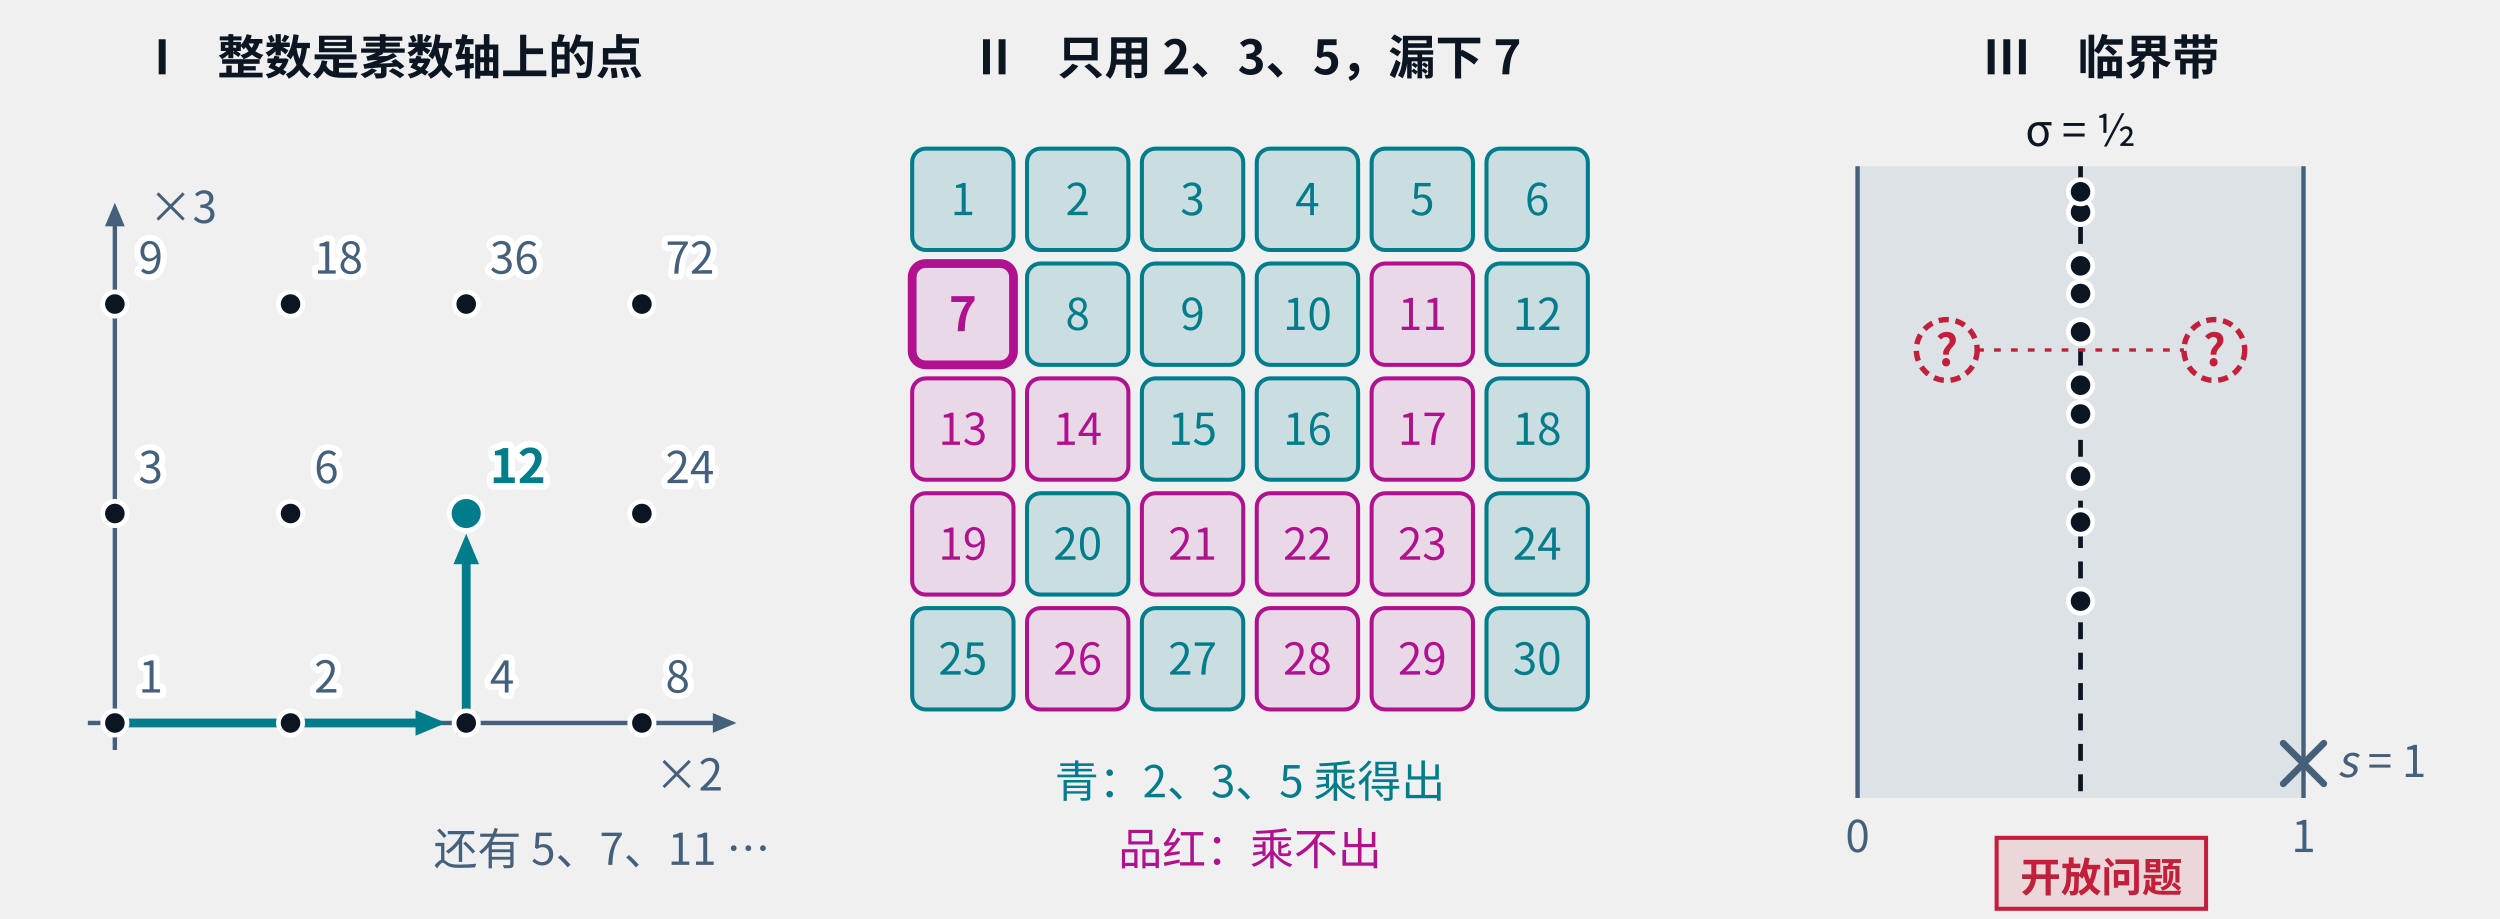
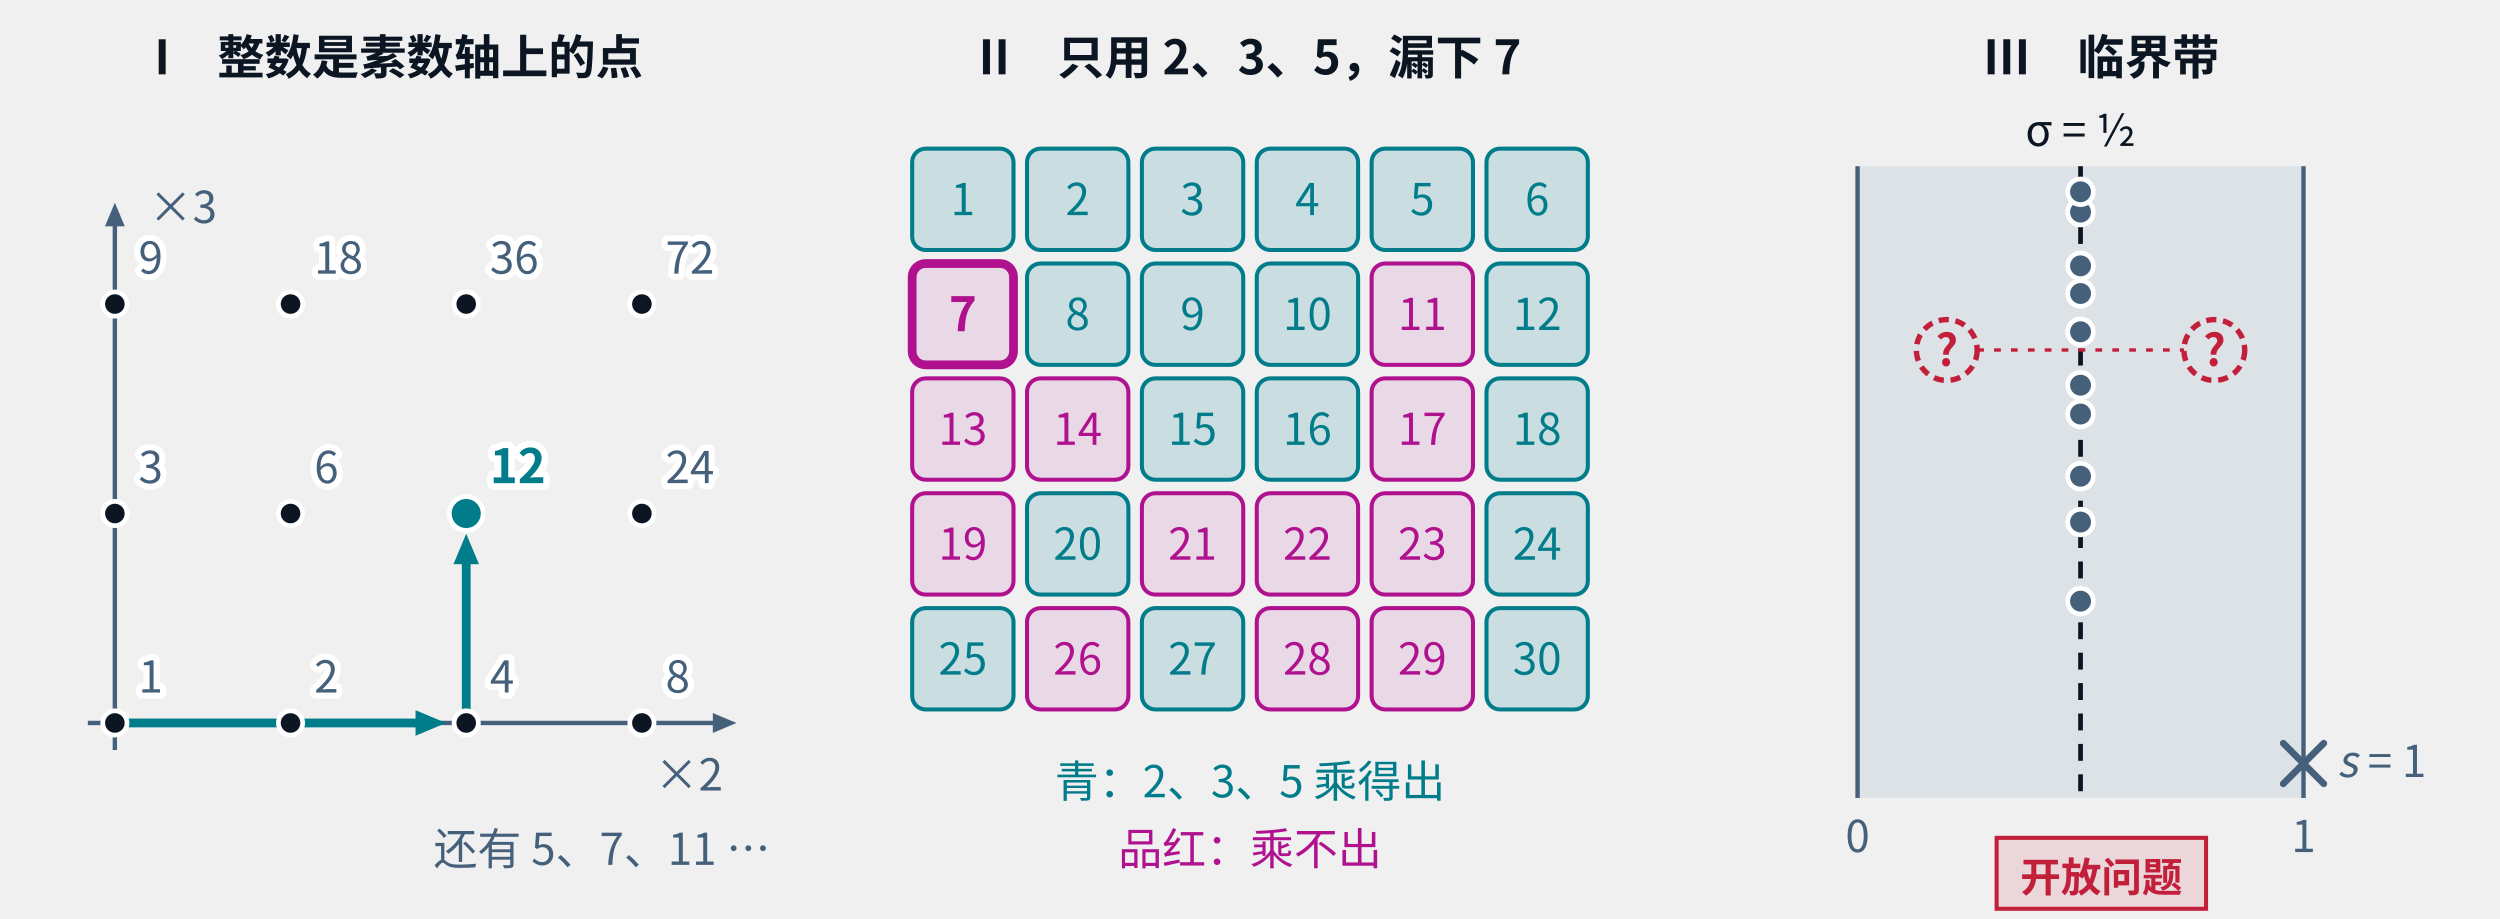
- <svg xmlns="http://www.w3.org/2000/svg" class="tr-fig" data-tr-fig="ch22-overview" data-lang="zh" data-wrap="1" viewBox="0 0 740 272" width="740" height="272" font-family="'Noto Sans SC', 'Noto Sans CJK SC', 'Source Sans 3', 'PingFang SC', 'Microsoft YaHei', system-ui, sans-serif" role="img" aria-label="三栏。第一栏：横轴每走一步乘 2，竖轴每走一步乘 3，格点上标着 1、2、4、8、3、6、12、24、9、18、36、72；两支青色箭头先横走两步、再竖走一步，到达 12 = 2² × 3。第二栏：1 到 30 排成方格，能只用 2、3、5 乘出来的格子是青色，其余是品红，第一个品红格是 7。第三栏：竖着的临界带夹在 σ = 0 与 σ = 1 之间，中间是虚线 σ = ½，s = 1 处打着叉（极点）；十个零点从下往上都落在虚线上；虚线两侧同一高度各有一个红色虚线圈和问号，用红色细虚线连着，表示离线零点若有，必成对出现；下方的红色标签写着“开放问题”。">
+ <svg xmlns="http://www.w3.org/2000/svg" class="tr-fig" data-tr-fig="ch22-overview" data-lang="zh" data-wrap="1" viewBox="0 0 740 272" width="740" height="272" font-family="'Noto Sans SC', 'Noto Sans CJK SC', 'Source Sans 3', 'PingFang SC', 'Microsoft YaHei', system-ui, sans-serif" role="img" aria-label="三栏。第一栏：横轴每走一步乘 2，竖轴每走一步乘 3，格点上标着 1、2、4、8、3、6、12、24、9、18、36、72；两支青色箭头先横走两步、再竖走一步，到达 12 = 2² × 3。第二栏：1 到 30 排成方格，能只用 2、3、5 乘出来的格子是青色，其余是品红，第一个品红格是 7。第三栏：竖着的临界带夹在 σ = 0 与 σ = 1 之间，中间是虚线 σ = ½，s = 1 处打着叉（极点）；十个灰色的零点从下往上都落在虚线上；虚线两侧同一高度各有一个红色虚线圈和问号，用红色细虚线连着，表示离线零点若有，必成对出现；下方的红色标签写着“开放问题”。">
  <style>.ts-ink{stroke:#0b1622}.tf-ink{fill:#0b1622}.ts-dim{stroke:#45607a}.tf-dim{fill:#45607a}.ts-faint{stroke:#9db3c4}.tf-faint{fill:#9db3c4}.ts-edge{stroke:#b9d0dd}.tf-edge{fill:#b9d0dd}.ts-hot{stroke:#5f9bb5}.tf-hot{fill:#5f9bb5}.ts-bg{stroke:#ffffff}.tf-bg{fill:#ffffff}.ts-panel{stroke:#eef5f9}.tf-panel{fill:#eef5f9}.ts-sheet{stroke:#f7fbfd}.tf-sheet{fill:#f7fbfd}.ts-cyan{stroke:#007c8a}.tf-cyan{fill:#007c8a}.ts-magenta{stroke:#b0128f}.tf-magenta{fill:#b0128f}.ts-amber{stroke:#946200}.tf-amber{fill:#946200}.ts-violet{stroke:#5a45c8}.tf-violet{fill:#5a45c8}.ts-ok{stroke:#087a4c}.tf-ok{fill:#087a4c}.ts-warn{stroke:#c21f3a}.tf-warn{fill:#c21f3a}.ts-blue{stroke:#1d5fd0}.tf-blue{fill:#1d5fd0}.ts-orange{stroke:#b85410}.tf-orange{fill:#b85410}.ts-sigma{stroke:#28405a}.tf-sigma{fill:#28405a}@media (prefers-color-scheme:dark){.ts-ink{stroke:#d4efff}.tf-ink{fill:#d4efff}.ts-dim{stroke:#6f8ea5}.tf-dim{fill:#6f8ea5}.ts-faint{stroke:#34506a}.tf-faint{fill:#34506a}.ts-edge{stroke:#143049}.tf-edge{fill:#143049}.ts-hot{stroke:#1f5d7c}.tf-hot{fill:#1f5d7c}.ts-bg{stroke:#03060c}.tf-bg{fill:#03060c}.ts-panel{stroke:#07101b}.tf-panel{fill:#07101b}.ts-sheet{stroke:#050c16}.tf-sheet{fill:#050c16}.ts-cyan{stroke:#19f0ff}.tf-cyan{fill:#19f0ff}.ts-magenta{stroke:#ff2fd0}.tf-magenta{fill:#ff2fd0}.ts-amber{stroke:#ffc83d}.tf-amber{fill:#ffc83d}.ts-violet{stroke:#9d8cff}.tf-violet{fill:#9d8cff}.ts-ok{stroke:#46ffb2}.tf-ok{fill:#46ffb2}.ts-warn{stroke:#ff5064}.tf-warn{fill:#ff5064}.ts-blue{stroke:#2a7bff}.tf-blue{fill:#2a7bff}.ts-orange{stroke:#ff8a3c}.tf-orange{fill:#ff8a3c}.ts-sigma{stroke:#cfe3ff}.tf-sigma{fill:#cfe3ff}}</style>
  <svg class="tr-fig-panel" x="0" y="0" width="236" height="272" viewBox="0 0 236 272">
    <text class="tf-ink" x="118" y="22" font-size="14" text-anchor="middle" font-weight="600">I　整数是素数轴上的点</text>
    <line x1="26" y1="214" x2="212.05" y2="214" class="ts-dim" stroke-width="1.3" fill="none" />
    <path d="M218 214 L211 216.94 L211 211.06Z" class="tf-dim" />
    <line x1="34" y1="222" x2="34" y2="65.95" class="ts-dim" stroke-width="1.3" fill="none" />
    <path d="M34 60 L36.94 67 L31.06 67Z" class="tf-dim" />
    <text class="tf-dim" x="214" y="234" font-size="13" text-anchor="end">×2</text>
    <text class="tf-dim" x="44" y="66" font-size="13">×3</text>
    <line x1="34" y1="214" x2="124.35" y2="214" class="ts-cyan" stroke-width="2.6" fill="none" />
    <path d="M132 214 L123 217.78 L123 210.22Z" class="tf-cyan" />
    <line x1="138" y1="214" x2="138" y2="165.65" class="ts-cyan" stroke-width="2.6" fill="none" />
    <path d="M138 158 L141.78 167 L134.22 167Z" class="tf-cyan" />
    <circle cx="34" cy="214" r="3.6" class="ts-bg tf-ink" stroke-width="1.4" />
    <text class="tf-dim ts-bg" x="41" y="205" font-size="13" stroke-width="3.64" stroke-linejoin="round" paint-order="stroke">1</text>
    <circle cx="34" cy="152" r="3.6" class="ts-bg tf-ink" stroke-width="1.4" />
    <text class="tf-dim ts-bg" x="41" y="143" font-size="13" stroke-width="3.64" stroke-linejoin="round" paint-order="stroke">3</text>
    <circle cx="34" cy="90" r="3.6" class="ts-bg tf-ink" stroke-width="1.4" />
    <text class="tf-dim ts-bg" x="41" y="81" font-size="13" stroke-width="3.64" stroke-linejoin="round" paint-order="stroke">9</text>
    <circle cx="86" cy="214" r="3.6" class="ts-bg tf-ink" stroke-width="1.4" />
    <text class="tf-dim ts-bg" x="93" y="205" font-size="13" stroke-width="3.64" stroke-linejoin="round" paint-order="stroke">2</text>
    <circle cx="86" cy="152" r="3.6" class="ts-bg tf-ink" stroke-width="1.4" />
    <text class="tf-dim ts-bg" x="93" y="143" font-size="13" stroke-width="3.64" stroke-linejoin="round" paint-order="stroke">6</text>
    <circle cx="86" cy="90" r="3.6" class="ts-bg tf-ink" stroke-width="1.4" />
    <text class="tf-dim ts-bg" x="93" y="81" font-size="13" stroke-width="3.64" stroke-linejoin="round" paint-order="stroke">18</text>
    <circle cx="138" cy="214" r="3.6" class="ts-bg tf-ink" stroke-width="1.4" />
    <text class="tf-dim ts-bg" x="145" y="205" font-size="13" stroke-width="3.64" stroke-linejoin="round" paint-order="stroke">4</text>
    <circle cx="138" cy="152" r="5" class="ts-bg tf-cyan" stroke-width="1.4" />
    <text class="tf-cyan ts-bg" x="145" y="143" font-size="14" font-weight="600" stroke-width="3.92" stroke-linejoin="round" paint-order="stroke">12</text>
    <circle cx="138" cy="90" r="3.6" class="ts-bg tf-ink" stroke-width="1.4" />
    <text class="tf-dim ts-bg" x="145" y="81" font-size="13" stroke-width="3.64" stroke-linejoin="round" paint-order="stroke">36</text>
    <circle cx="190" cy="214" r="3.6" class="ts-bg tf-ink" stroke-width="1.4" />
    <text class="tf-dim ts-bg" x="197" y="205" font-size="13" stroke-width="3.64" stroke-linejoin="round" paint-order="stroke">8</text>
    <circle cx="190" cy="152" r="3.6" class="ts-bg tf-ink" stroke-width="1.4" />
    <text class="tf-dim ts-bg" x="197" y="143" font-size="13" stroke-width="3.64" stroke-linejoin="round" paint-order="stroke">24</text>
    <circle cx="190" cy="90" r="3.6" class="ts-bg tf-ink" stroke-width="1.4" />
    <text class="tf-dim ts-bg" x="197" y="81" font-size="13" stroke-width="3.64" stroke-linejoin="round" paint-order="stroke">72</text>
    <text class="tf-dim" x="228" y="256" font-size="13" text-anchor="end">还有 5、7、11 …</text>
  </svg>
  <svg class="tr-fig-panel" x="252" y="0" width="236" height="272" viewBox="0 0 236 272">
    <text class="tf-ink" x="118" y="22" font-size="14" text-anchor="middle" font-weight="600">II　只用 2、3、5，漏下 7</text>
    <rect x="18" y="44" width="30" height="30" rx="4" class="ts-cyan tf-cyan" stroke-width="1.2" fill-opacity="0.16" />
    <text class="tf-cyan" x="33" y="63.68" font-size="13" text-anchor="middle">1</text>
    <rect x="52" y="44" width="30" height="30" rx="4" class="ts-cyan tf-cyan" stroke-width="1.2" fill-opacity="0.16" />
    <text class="tf-cyan" x="67" y="63.68" font-size="13" text-anchor="middle">2</text>
    <rect x="86" y="44" width="30" height="30" rx="4" class="ts-cyan tf-cyan" stroke-width="1.2" fill-opacity="0.16" />
    <text class="tf-cyan" x="101" y="63.68" font-size="13" text-anchor="middle">3</text>
    <rect x="120" y="44" width="30" height="30" rx="4" class="ts-cyan tf-cyan" stroke-width="1.2" fill-opacity="0.16" />
    <text class="tf-cyan" x="135" y="63.68" font-size="13" text-anchor="middle">4</text>
    <rect x="154" y="44" width="30" height="30" rx="4" class="ts-cyan tf-cyan" stroke-width="1.2" fill-opacity="0.16" />
    <text class="tf-cyan" x="169" y="63.68" font-size="13" text-anchor="middle">5</text>
    <rect x="188" y="44" width="30" height="30" rx="4" class="ts-cyan tf-cyan" stroke-width="1.2" fill-opacity="0.16" />
    <text class="tf-cyan" x="203" y="63.68" font-size="13" text-anchor="middle">6</text>
    <rect x="18" y="78" width="30" height="30" rx="4" class="ts-magenta tf-magenta" stroke-width="2.6" fill-opacity="0.1" />
    <text class="tf-magenta" x="33" y="98.04" font-size="14" text-anchor="middle" font-weight="600">7</text>
    <rect x="52" y="78" width="30" height="30" rx="4" class="ts-cyan tf-cyan" stroke-width="1.2" fill-opacity="0.16" />
    <text class="tf-cyan" x="67" y="97.68" font-size="13" text-anchor="middle">8</text>
    <rect x="86" y="78" width="30" height="30" rx="4" class="ts-cyan tf-cyan" stroke-width="1.2" fill-opacity="0.16" />
    <text class="tf-cyan" x="101" y="97.68" font-size="13" text-anchor="middle">9</text>
    <rect x="120" y="78" width="30" height="30" rx="4" class="ts-cyan tf-cyan" stroke-width="1.2" fill-opacity="0.16" />
    <text class="tf-cyan" x="135" y="97.68" font-size="13" text-anchor="middle">10</text>
    <rect x="154" y="78" width="30" height="30" rx="4" class="ts-magenta tf-magenta" stroke-width="1.2" fill-opacity="0.1" />
    <text class="tf-magenta" x="169" y="97.68" font-size="13" text-anchor="middle">11</text>
    <rect x="188" y="78" width="30" height="30" rx="4" class="ts-cyan tf-cyan" stroke-width="1.2" fill-opacity="0.16" />
    <text class="tf-cyan" x="203" y="97.68" font-size="13" text-anchor="middle">12</text>
    <rect x="18" y="112" width="30" height="30" rx="4" class="ts-magenta tf-magenta" stroke-width="1.2" fill-opacity="0.1" />
    <text class="tf-magenta" x="33" y="131.68" font-size="13" text-anchor="middle">13</text>
    <rect x="52" y="112" width="30" height="30" rx="4" class="ts-magenta tf-magenta" stroke-width="1.2" fill-opacity="0.1" />
    <text class="tf-magenta" x="67" y="131.68" font-size="13" text-anchor="middle">14</text>
    <rect x="86" y="112" width="30" height="30" rx="4" class="ts-cyan tf-cyan" stroke-width="1.2" fill-opacity="0.16" />
    <text class="tf-cyan" x="101" y="131.68" font-size="13" text-anchor="middle">15</text>
    <rect x="120" y="112" width="30" height="30" rx="4" class="ts-cyan tf-cyan" stroke-width="1.2" fill-opacity="0.16" />
    <text class="tf-cyan" x="135" y="131.68" font-size="13" text-anchor="middle">16</text>
    <rect x="154" y="112" width="30" height="30" rx="4" class="ts-magenta tf-magenta" stroke-width="1.2" fill-opacity="0.1" />
    <text class="tf-magenta" x="169" y="131.68" font-size="13" text-anchor="middle">17</text>
    <rect x="188" y="112" width="30" height="30" rx="4" class="ts-cyan tf-cyan" stroke-width="1.2" fill-opacity="0.16" />
    <text class="tf-cyan" x="203" y="131.68" font-size="13" text-anchor="middle">18</text>
    <rect x="18" y="146" width="30" height="30" rx="4" class="ts-magenta tf-magenta" stroke-width="1.2" fill-opacity="0.1" />
    <text class="tf-magenta" x="33" y="165.68" font-size="13" text-anchor="middle">19</text>
    <rect x="52" y="146" width="30" height="30" rx="4" class="ts-cyan tf-cyan" stroke-width="1.2" fill-opacity="0.16" />
    <text class="tf-cyan" x="67" y="165.68" font-size="13" text-anchor="middle">20</text>
    <rect x="86" y="146" width="30" height="30" rx="4" class="ts-magenta tf-magenta" stroke-width="1.2" fill-opacity="0.1" />
    <text class="tf-magenta" x="101" y="165.68" font-size="13" text-anchor="middle">21</text>
    <rect x="120" y="146" width="30" height="30" rx="4" class="ts-magenta tf-magenta" stroke-width="1.2" fill-opacity="0.1" />
    <text class="tf-magenta" x="135" y="165.68" font-size="13" text-anchor="middle">22</text>
    <rect x="154" y="146" width="30" height="30" rx="4" class="ts-magenta tf-magenta" stroke-width="1.2" fill-opacity="0.1" />
    <text class="tf-magenta" x="169" y="165.68" font-size="13" text-anchor="middle">23</text>
    <rect x="188" y="146" width="30" height="30" rx="4" class="ts-cyan tf-cyan" stroke-width="1.2" fill-opacity="0.16" />
    <text class="tf-cyan" x="203" y="165.68" font-size="13" text-anchor="middle">24</text>
    <rect x="18" y="180" width="30" height="30" rx="4" class="ts-cyan tf-cyan" stroke-width="1.2" fill-opacity="0.16" />
    <text class="tf-cyan" x="33" y="199.68" font-size="13" text-anchor="middle">25</text>
    <rect x="52" y="180" width="30" height="30" rx="4" class="ts-magenta tf-magenta" stroke-width="1.2" fill-opacity="0.1" />
    <text class="tf-magenta" x="67" y="199.68" font-size="13" text-anchor="middle">26</text>
    <rect x="86" y="180" width="30" height="30" rx="4" class="ts-cyan tf-cyan" stroke-width="1.2" fill-opacity="0.16" />
    <text class="tf-cyan" x="101" y="199.68" font-size="13" text-anchor="middle">27</text>
    <rect x="120" y="180" width="30" height="30" rx="4" class="ts-magenta tf-magenta" stroke-width="1.2" fill-opacity="0.1" />
    <text class="tf-magenta" x="135" y="199.68" font-size="13" text-anchor="middle">28</text>
    <rect x="154" y="180" width="30" height="30" rx="4" class="ts-magenta tf-magenta" stroke-width="1.2" fill-opacity="0.1" />
    <text class="tf-magenta" x="169" y="199.68" font-size="13" text-anchor="middle">29</text>
    <rect x="188" y="180" width="30" height="30" rx="4" class="ts-cyan tf-cyan" stroke-width="1.2" fill-opacity="0.16" />
    <text class="tf-cyan" x="203" y="199.68" font-size="13" text-anchor="middle">30</text>
    <text class="tf-cyan" x="118" y="236" font-size="13" text-anchor="middle">青：2、3、5 乘得出</text>
    <text class="tf-magenta" x="118" y="256" font-size="13" text-anchor="middle">品红：乘不出</text>
  </svg>
  <svg class="tr-fig-panel" x="504" y="0" width="236" height="272" viewBox="0 0 236 272">
    <text class="tf-ink" x="118" y="22" font-size="14" text-anchor="middle" font-weight="600">III　临界带</text>
    <rect x="45.84" y="49.2" width="132" height="187" class="tf-faint" fill-opacity="0.22" />
    <line x1="45.84" y1="49.2" x2="45.84" y2="236.2" class="ts-dim" stroke-width="1.3" fill="none" />
    <text class="tf-dim" x="45.84" y="252.2" font-size="13" text-anchor="middle">0</text>
    <line x1="177.84" y1="49.2" x2="177.84" y2="236.2" class="ts-dim" stroke-width="1.3" fill="none" />
    <text class="tf-dim" x="177.84" y="252.2" font-size="13" text-anchor="middle">1</text>
    <line x1="111.84" y1="49.2" x2="111.84" y2="236.2" class="ts-ink" stroke-width="1.4" stroke-dasharray="5 4" fill="none" />
    <line x1="171.84" y1="220" x2="183.84" y2="232" class="ts-dim" stroke-width="2" stroke-linecap="round" fill="none" />
    <line x1="171.84" y1="232" x2="183.84" y2="220" class="ts-dim" stroke-width="2" stroke-linecap="round" fill="none" />
    <text class="tf-dim" x="187.84" y="230" font-size="13">
      <tspan font-style="italic">s</tspan> = 1</text>
-     <circle cx="111.84" cy="177.94" r="3.6" class="ts-bg tf-ink" stroke-width="1.4" />
-     <circle cx="111.84" cy="154.53" r="3.6" class="ts-bg tf-ink" stroke-width="1.4" />
-     <circle cx="111.84" cy="140.96" r="3.6" class="ts-bg tf-ink" stroke-width="1.4" />
-     <circle cx="111.84" cy="122.56" r="3.6" class="ts-bg tf-ink" stroke-width="1.4" />
-     <circle cx="111.84" cy="114.02" r="3.6" class="ts-bg tf-ink" stroke-width="1.4" />
-     <circle cx="111.84" cy="98.21" r="3.6" class="ts-bg tf-ink" stroke-width="1.4" />
-     <circle cx="111.84" cy="86.88" r="3.6" class="ts-bg tf-ink" stroke-width="1.4" />
-     <circle cx="111.84" cy="78.69" r="3.6" class="ts-bg tf-ink" stroke-width="1.4" />
-     <circle cx="111.84" cy="62.78" r="3.6" class="ts-bg tf-ink" stroke-width="1.4" />
-     <circle cx="111.84" cy="56.77" r="3.6" class="ts-bg tf-ink" stroke-width="1.4" />
+     <circle cx="111.84" cy="177.94" r="3.8" class="ts-bg tf-dim" stroke-width="1.4" />
+     <circle cx="111.84" cy="154.53" r="3.8" class="ts-bg tf-dim" stroke-width="1.4" />
+     <circle cx="111.84" cy="140.96" r="3.8" class="ts-bg tf-dim" stroke-width="1.4" />
+     <circle cx="111.84" cy="122.56" r="3.8" class="ts-bg tf-dim" stroke-width="1.4" />
+     <circle cx="111.84" cy="114.02" r="3.8" class="ts-bg tf-dim" stroke-width="1.4" />
+     <circle cx="111.84" cy="98.21" r="3.8" class="ts-bg tf-dim" stroke-width="1.4" />
+     <circle cx="111.84" cy="86.88" r="3.8" class="ts-bg tf-dim" stroke-width="1.4" />
+     <circle cx="111.84" cy="78.69" r="3.8" class="ts-bg tf-dim" stroke-width="1.4" />
+     <circle cx="111.84" cy="62.78" r="3.8" class="ts-bg tf-dim" stroke-width="1.4" />
+     <circle cx="111.84" cy="56.77" r="3.8" class="ts-bg tf-dim" stroke-width="1.4" />
    <line x1="81.24" y1="103.6" x2="142.44" y2="103.6" class="ts-warn" stroke-width="1" stroke-dasharray="2 3" fill="none" />
    <circle cx="72.24" cy="103.6" r="9" class="ts-warn" stroke-width="1.6" stroke-dasharray="3 2" fill="none" />
    <text class="tf-warn" x="72.24" y="108.28" font-size="13" text-anchor="middle" font-weight="600">?</text>
    <circle cx="151.44" cy="103.6" r="9" class="ts-warn" stroke-width="1.6" stroke-dasharray="3 2" fill="none" />
    <text class="tf-warn" x="151.44" y="108.28" font-size="13" text-anchor="middle" font-weight="600">?</text>
    <text class="tf-ink" x="111.84" y="43.2" font-size="13" text-anchor="middle">σ = ½</text>
    <rect x="87" y="248" width="62" height="21" class="ts-warn tf-warn" stroke-width="1.2" fill-opacity="0.12" />
    <text class="tf-warn tr-fig-mono" x="94" y="264" font-size="12" font-family="'JetBrains Mono', 'DejaVu Sans Mono', ui-monospace, Menlo, Consolas, monospace" font-weight="600">开放问题</text>
  </svg>
</svg>
